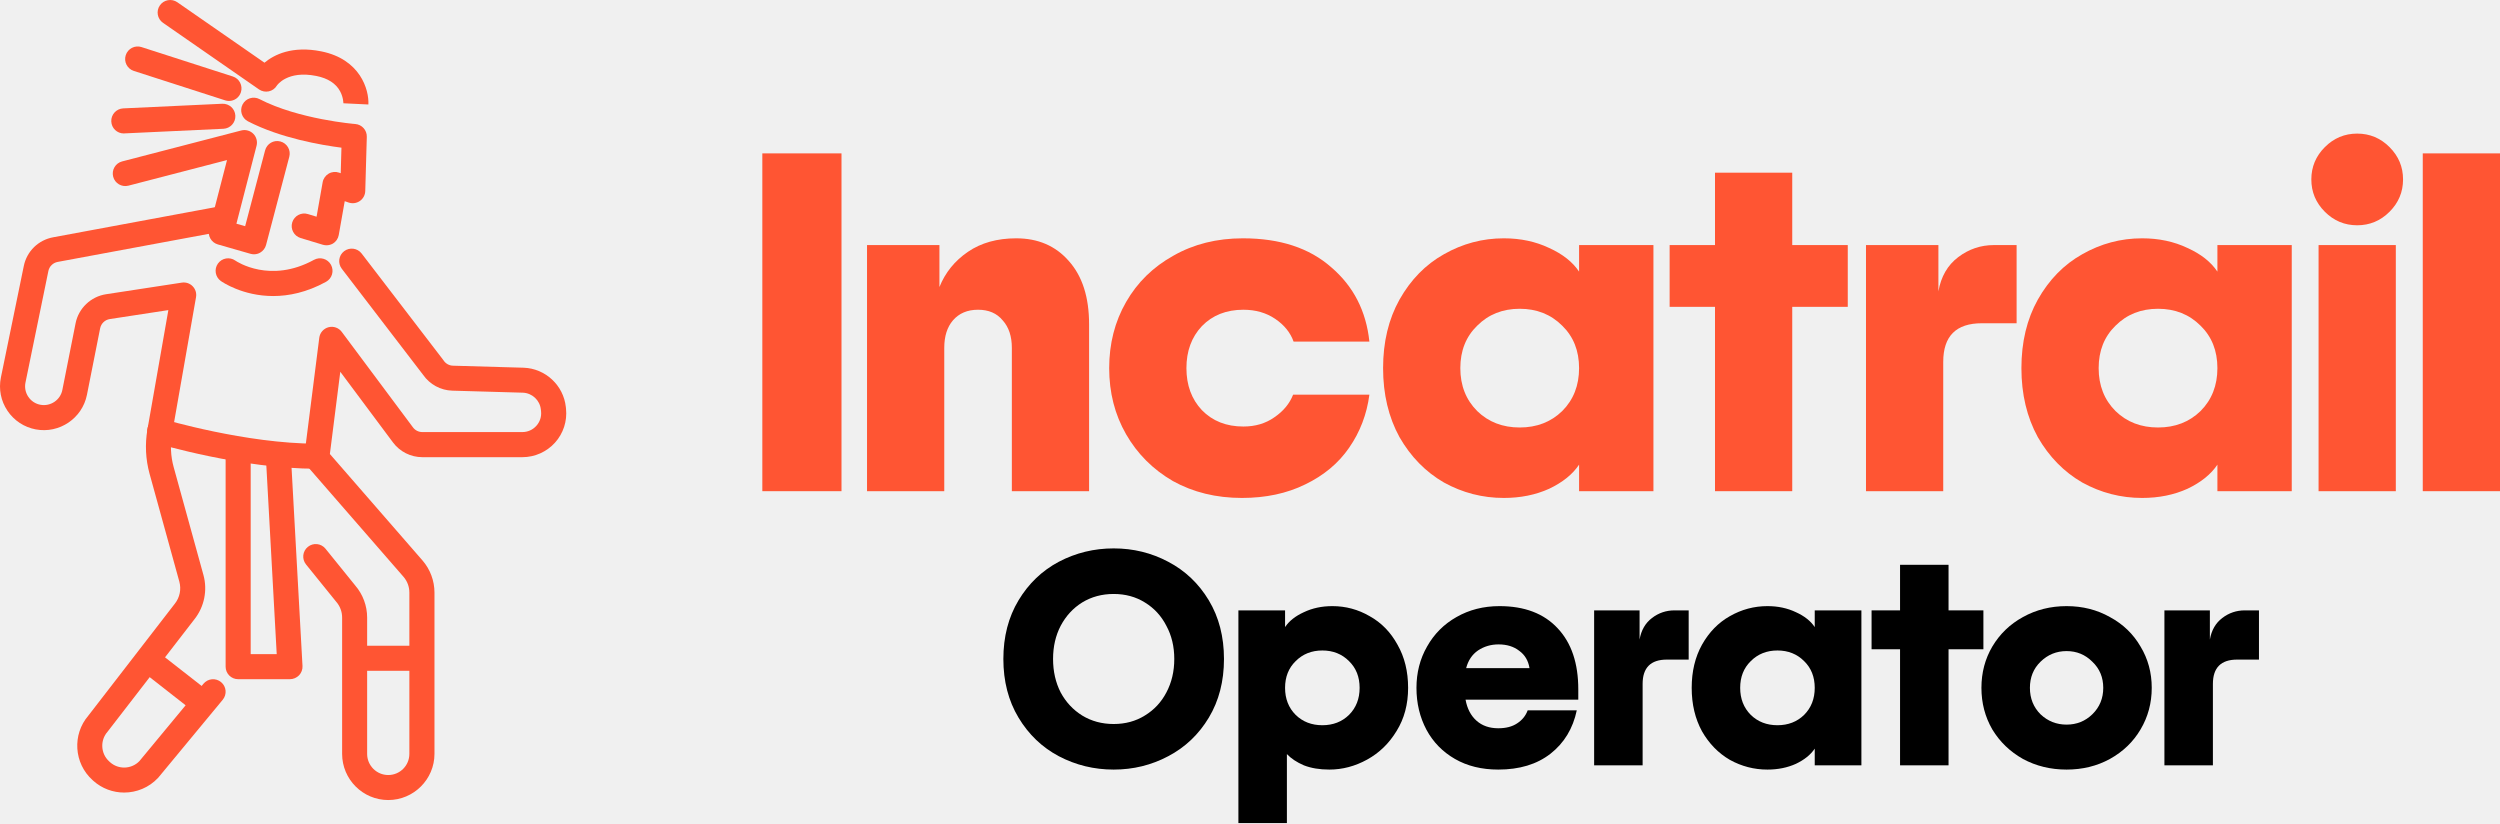
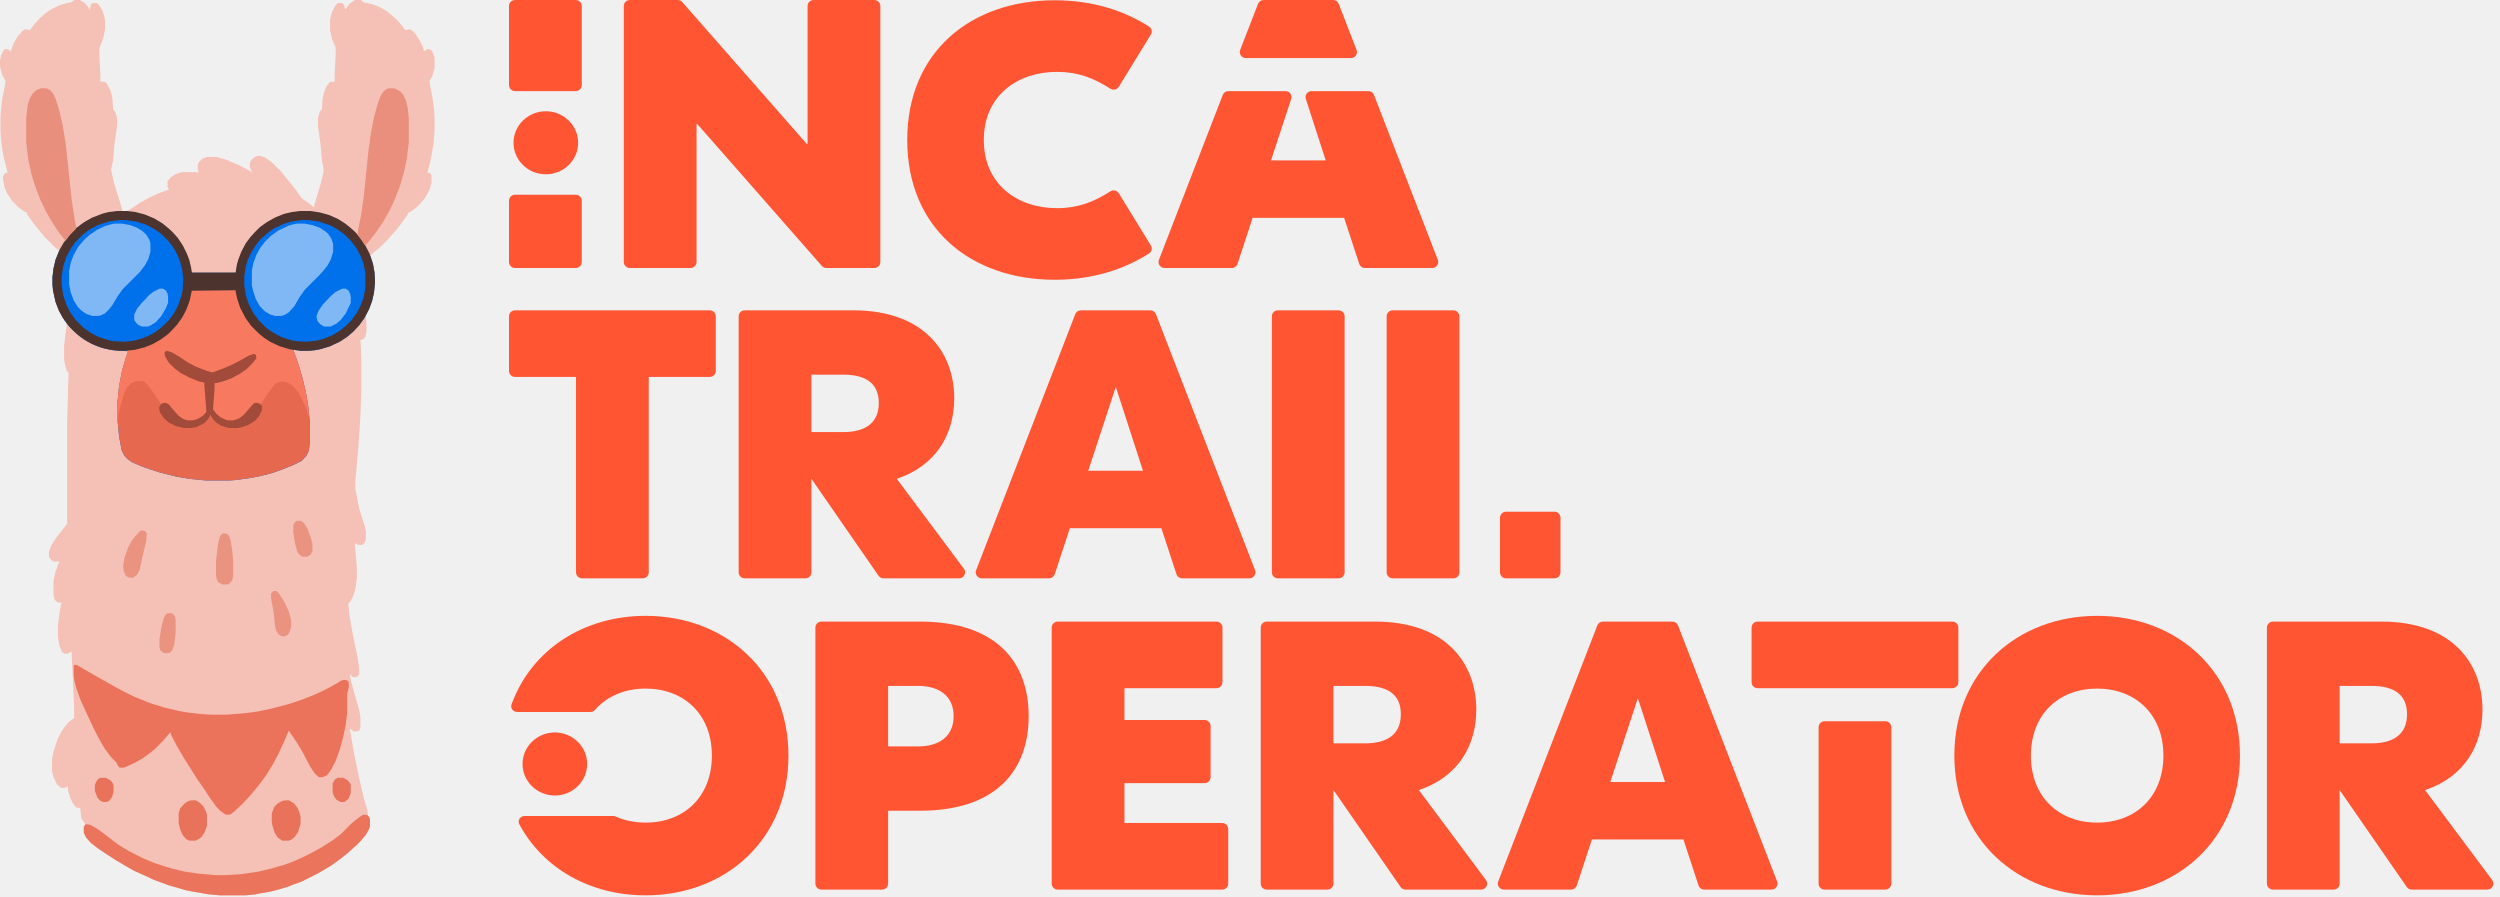
- <svg xmlns="http://www.w3.org/2000/svg" width="2676" height="881" viewBox="0 0 2676 881" fill="none">
-   <path d="M415.585 856.363C388.343 856.363 366.208 834.177 366.208 806.935V660.971C366.208 654.78 363.938 648.743 359.862 644.1C359.759 643.996 359.656 643.842 359.553 643.738L327.564 604.165C322.92 598.386 323.797 589.976 329.576 585.332C335.354 580.689 343.765 581.566 348.408 587.345L380.242 626.712C388.446 636.257 392.987 648.434 392.987 661.023V806.986C392.987 819.421 403.099 829.585 415.585 829.585C428.071 829.585 438.184 819.472 438.184 806.986V634.245C438.184 628.053 435.966 622.068 431.89 617.373L328.853 498.962C326.325 496.072 325.19 492.254 325.655 488.488L341.752 361.563C342.423 356.145 346.344 351.657 351.659 350.264C356.921 348.871 362.545 350.831 365.796 355.217L442.054 457.479C444.376 460.626 448.09 462.484 452.012 462.484H559.124C564.903 462.484 570.217 460.11 574.087 455.828C577.956 451.545 579.762 445.973 579.143 440.246L578.937 438.337C577.905 428.431 569.598 420.691 559.64 420.33L484.104 418.163C471.67 417.802 460.061 411.507 452.941 401.292L365.847 287.678C361.359 281.796 362.442 273.386 368.324 268.898C374.206 264.409 382.616 265.492 387.105 271.374L474.456 385.297C474.611 385.503 474.765 385.71 474.92 385.968C477.139 389.27 480.854 391.334 484.878 391.437L560.517 393.604C583.838 394.429 603.186 412.488 605.663 435.602L605.869 437.511C607.262 450.72 602.98 463.98 594.054 473.835C585.18 483.689 572.436 489.365 559.176 489.365H452.063C439.732 489.365 427.968 483.483 420.642 473.577L364.248 397.938L353.103 485.96L452.167 599.831C460.473 609.376 465.065 621.656 465.065 634.296V807.038C465.014 834.177 442.828 856.363 415.585 856.363Z" fill="#FF5533" />
-   <path d="M132.894 848.35C121.079 848.35 109.263 844.171 99.873 835.761L98.996 834.935C79.08 817.032 77.171 786.178 94.61 765.952L187.173 646.148C192.435 639.492 194.19 630.721 191.971 622.62L160.085 507.046C155.854 491.723 155.08 475.315 157.815 459.682L180.207 331.931L117.519 341.528C112.359 342.302 108.232 346.275 107.2 351.383L93.062 422.636C88.058 447.815 63.498 464.377 38.268 459.63C25.782 457.257 15.05 450.188 7.982 439.663C0.913 429.137 -1.564 416.496 0.965 404.062L25.472 284.721C28.723 268.882 41.106 256.86 56.997 253.971L232.783 221.311C240.058 219.969 247.075 224.768 248.416 232.043C249.758 239.318 244.959 246.335 237.684 247.676L61.847 280.336C56.739 281.265 52.818 285.083 51.786 290.087L27.278 409.428C26.195 414.742 27.227 420.16 30.271 424.7C33.315 429.24 37.907 432.284 43.273 433.265C54.056 435.277 64.633 428.209 66.749 417.373L80.886 346.12C84.085 329.971 97.19 317.485 113.443 314.956L194.602 302.522C198.885 301.851 203.219 303.296 206.211 306.392C209.255 309.487 210.597 313.821 209.823 318.104L184.18 464.274C182.116 476.037 182.684 488.369 185.883 499.926L217.769 615.5C222.257 631.753 218.697 649.398 208.275 662.658L115.558 782.669C115.403 782.876 115.197 783.134 115.042 783.34C106.942 792.576 107.767 806.816 116.9 815.019L117.777 815.845C126.806 823.945 140.788 823.43 149.198 814.71L217.769 731.899C222.515 726.172 230.925 725.398 236.653 730.145C242.38 734.892 243.154 743.302 238.407 749.029L169.579 832.201C169.424 832.407 169.269 832.614 169.063 832.768C159.414 843.036 146.154 848.35 132.894 848.35Z" fill="#FF5533" />
-   <path d="M349.492 262.555C348.202 262.555 346.861 262.348 345.571 261.987L321.734 254.764C314.665 252.597 310.641 245.115 312.808 238.047C314.975 230.978 322.456 226.954 329.525 229.121L338.863 231.959L345.364 195.119C346.035 191.25 348.408 187.896 351.762 185.884C355.167 183.872 359.244 183.51 362.958 184.8L364.713 185.419L365.487 158.074C344.126 155.339 300.063 147.806 265.391 129.851C258.839 126.446 256.259 118.345 259.664 111.793C263.07 105.24 271.17 102.66 277.723 106.066C319.567 127.736 379.675 132.74 380.294 132.74C387.415 133.308 392.832 139.345 392.626 146.465L390.975 204.458C390.872 208.741 388.705 212.713 385.196 215.138C381.688 217.563 377.199 218.183 373.174 216.789L368.995 215.345L362.597 251.616C361.926 255.383 359.656 258.685 356.406 260.697C354.342 261.884 351.917 262.555 349.492 262.555Z" fill="#FF5533" />
-   <path d="M271.893 272.2C270.655 272.2 269.416 272.045 268.178 271.684L233.145 261.623C226.179 259.611 222.052 252.439 223.858 245.37L243 171.331L137.487 198.728C130.315 200.585 122.989 196.303 121.131 189.131C119.274 181.959 123.556 174.633 130.728 172.776L258.272 139.651C262.864 138.465 267.765 139.806 271.119 143.16C274.473 146.513 275.814 151.415 274.628 156.007L253.061 239.437L262.399 242.12L283.76 160.96C285.669 153.788 292.944 149.506 300.116 151.415C307.288 153.324 311.57 160.651 309.661 167.771L284.792 262.19C283.863 265.699 281.593 268.64 278.446 270.446C276.485 271.581 274.215 272.2 271.893 272.2Z" fill="#FF5533" />
-   <path d="M132.481 142.842C125.361 142.842 119.427 137.269 119.118 130.046C118.757 122.668 124.484 116.373 131.862 116.012L237.89 111.059C245.372 110.749 251.563 116.425 251.924 123.803C252.286 131.181 246.558 137.476 239.18 137.837L133.152 142.79C132.894 142.842 132.687 142.842 132.481 142.842Z" fill="#FF5533" />
-   <path d="M245.115 108.075C243.773 108.075 242.38 107.869 240.987 107.405L143.265 75.931C136.197 73.661 132.327 66.128 134.597 59.06C136.867 51.991 144.452 48.121 151.469 50.392L249.191 81.865C256.259 84.135 260.129 91.668 257.859 98.737C256.053 104.464 250.79 108.075 245.115 108.075Z" fill="#FF5533" />
-   <path d="M394.328 111.839L367.55 110.549C367.55 110.549 367.602 104.357 364.093 97.805C359.605 89.343 350.988 83.771 338.554 81.294C307.287 75.051 296.452 91.458 296.348 91.613C294.439 94.812 291.292 97.031 287.68 97.805C284.069 98.579 280.251 97.805 277.207 95.689L174.48 24.436C168.392 20.205 166.896 11.847 171.126 5.758C175.357 -0.33 183.716 -1.826 189.804 2.405L283.088 67.105C293.459 58.489 312.807 48.737 343.868 54.98C385.557 63.339 395.102 95.844 394.328 111.839Z" fill="#FF5533" />
-   <path d="M338.967 501.752C259.252 501.752 170.766 475.49 167.051 474.355C159.982 472.24 155.958 464.758 158.073 457.638C160.189 450.57 167.67 446.494 174.79 448.661C175.667 448.919 263.276 474.923 338.967 474.923C346.397 474.923 352.382 480.908 352.382 488.337C352.382 495.767 346.345 501.752 338.967 501.752Z" fill="#FF5533" />
-   <path d="M310.331 727.009H254.917C247.487 727.009 241.502 721.024 241.502 713.595V481.157C241.502 473.727 247.487 467.742 254.917 467.742C262.347 467.742 268.332 473.727 268.332 481.157V700.18H296.194L284.481 487.297C284.069 479.919 289.744 473.573 297.122 473.16C304.552 472.747 310.847 478.422 311.259 485.801L323.797 712.872C324.004 716.535 322.662 720.147 320.134 722.83C317.554 725.461 314.046 727.009 310.331 727.009Z" fill="#FF5533" />
-   <path d="M292.427 316.883C259.664 316.883 237.788 301.766 236.446 300.837C230.409 296.555 228.965 288.196 233.247 282.159C237.53 276.123 245.837 274.678 251.873 278.909C253.473 280.044 289.228 303.829 336.077 278.135C342.578 274.575 350.73 276.948 354.29 283.449C357.85 289.95 355.477 298.102 348.976 301.662C328.183 313.065 308.938 316.883 292.427 316.883Z" fill="#FF5533" />
-   <path d="M447.987 718.025H385.402C377.972 718.025 371.987 712.04 371.987 704.61C371.987 697.18 377.972 691.195 385.402 691.195H447.987C455.417 691.195 461.402 697.18 461.402 704.61C461.402 712.04 455.417 718.025 447.987 718.025Z" fill="#FF5533" />
-   <path d="M215.602 764.518C212.712 764.518 209.823 763.589 207.346 761.68L152.449 718.753C146.618 714.213 145.587 705.751 150.127 699.921C154.667 694.09 163.129 693.059 168.959 697.599L223.857 740.526C229.687 745.067 230.719 753.528 226.179 759.359C223.496 762.764 219.574 764.518 215.602 764.518Z" fill="#FF5533" />
-   <path d="M816 164.179H900.745V525.768H816V164.179Z" fill="#FF5533" />
-   <path d="M928.063 262.324H1005.57V307.265C1011.77 291.768 1021.94 279.199 1036.06 269.556C1050.18 259.914 1067.41 255.093 1087.73 255.093C1111.16 255.093 1129.93 263.185 1144.06 279.371C1158.53 295.556 1165.76 318.113 1165.76 347.04V525.768H1083.08V372.351C1083.08 359.954 1079.81 350.139 1073.27 342.907C1067.06 335.331 1058.28 331.543 1046.91 331.543C1035.54 331.543 1026.59 335.331 1020.04 342.907C1013.84 350.139 1010.74 359.954 1010.74 372.351V525.768H928.063V262.324Z" fill="#FF5533" />
-   <path d="M1329.37 533C1301.81 533 1277.18 526.974 1255.48 514.921C1234.12 502.523 1217.41 485.821 1205.36 464.815C1193.3 443.808 1187.27 420.219 1187.27 394.046C1187.27 367.874 1193.3 344.285 1205.36 323.278C1217.41 302.272 1234.29 285.742 1256 273.689C1277.7 261.291 1302.5 255.093 1330.41 255.093C1370.02 255.093 1401.54 265.424 1424.97 286.086C1448.74 306.404 1462.35 332.921 1465.79 365.636H1384.66C1381.22 355.993 1374.67 347.901 1365.03 341.358C1355.38 334.815 1344.01 331.543 1330.92 331.543C1312.66 331.543 1297.85 337.397 1286.48 349.106C1275.46 360.815 1269.95 375.795 1269.95 394.046C1269.95 412.298 1275.46 427.278 1286.48 438.987C1297.85 450.695 1312.66 456.55 1330.92 456.55C1343.67 456.55 1354.69 453.278 1363.99 446.735C1373.64 440.192 1380.36 432.099 1384.15 422.457H1465.79C1463.03 443.464 1455.8 462.404 1444.09 479.278C1432.72 495.808 1417.04 508.894 1397.06 518.536C1377.43 528.179 1354.86 533 1329.37 533Z" fill="#FF5533" />
-   <path d="M1609.64 533C1586.9 533 1565.55 527.49 1545.57 516.47C1525.93 505.106 1510.08 488.921 1498.03 467.914C1486.31 446.563 1480.46 421.94 1480.46 394.046C1480.46 366.152 1486.31 341.702 1498.03 320.695C1510.08 299.344 1525.93 283.159 1545.57 272.139C1565.55 260.775 1586.9 255.093 1609.64 255.093C1627.55 255.093 1643.75 258.536 1658.21 265.424C1672.68 271.967 1683.36 280.404 1690.25 290.735V262.324H1769.83V525.768H1690.25V497.358C1683.36 507.689 1672.68 516.298 1658.21 523.185C1643.75 529.728 1627.55 533 1609.64 533ZM1626.69 457.583C1644.95 457.583 1660.11 451.728 1672.17 440.02C1684.22 427.967 1690.25 412.642 1690.25 394.046C1690.25 375.45 1684.22 360.298 1672.17 348.589C1660.11 336.536 1644.95 330.51 1626.69 330.51C1608.43 330.51 1593.28 336.536 1581.22 348.589C1569.16 360.298 1563.13 375.45 1563.13 394.046C1563.13 412.642 1569.16 427.967 1581.22 440.02C1593.28 451.728 1608.43 457.583 1626.69 457.583Z" fill="#FF5533" />
-   <path d="M1977.85 328.444H1918.42V525.768H1835.74V328.444H1787.17V262.324H1835.74V184.841H1918.42V262.324H1977.85V328.444Z" fill="#FF5533" />
-   <path d="M2158.58 262.324V346.007H2121.38C2093.82 346.007 2080.04 359.781 2080.04 387.331V525.768H1997.36V262.324H2074.87V311.914C2077.63 296.073 2084.69 283.848 2096.06 275.238C2107.43 266.629 2120.17 262.324 2134.3 262.324H2158.58Z" fill="#FF5533" />
-   <path d="M2292.9 533C2270.17 533 2248.81 527.49 2228.83 516.47C2209.19 505.106 2193.34 488.921 2181.29 467.914C2169.57 446.563 2163.72 421.94 2163.72 394.046C2163.72 366.152 2169.57 341.702 2181.29 320.695C2193.34 299.344 2209.19 283.159 2228.83 272.139C2248.81 260.775 2270.17 255.093 2292.9 255.093C2310.81 255.093 2327.01 258.536 2341.47 265.424C2355.94 271.967 2366.62 280.404 2373.51 290.735V262.324H2453.09V525.768H2373.51V497.358C2366.62 507.689 2355.94 516.298 2341.47 523.185C2327.01 529.728 2310.81 533 2292.9 533ZM2309.95 457.583C2328.21 457.583 2343.37 451.728 2355.43 440.02C2367.48 427.967 2373.51 412.642 2373.51 394.046C2373.51 375.45 2367.48 360.298 2355.43 348.589C2343.37 336.536 2328.21 330.51 2309.95 330.51C2291.7 330.51 2276.54 336.536 2264.48 348.589C2252.42 360.298 2246.4 375.45 2246.4 394.046C2246.4 412.642 2252.42 427.967 2264.48 440.02C2276.54 451.728 2291.7 457.583 2309.95 457.583Z" fill="#FF5533" />
-   <path d="M2523.14 241.146C2509.7 241.146 2498.16 236.325 2488.52 226.682C2478.87 217.04 2474.05 205.503 2474.05 192.073C2474.05 178.642 2478.87 167.106 2488.52 157.464C2498.16 147.821 2509.7 143 2523.14 143C2536.57 143 2548.11 147.821 2557.76 157.464C2567.41 167.106 2572.23 178.642 2572.23 192.073C2572.23 205.503 2567.41 217.04 2557.76 226.682C2548.11 236.325 2536.57 241.146 2523.14 241.146ZM2481.8 262.324H2564.48V525.768H2481.8V262.324Z" fill="#FF5533" />
-   <path d="M2593.32 164.179H2676V525.768H2593.32V164.179Z" fill="#FF5533" />
-   <path d="M1192.08 823.761C1171.1 823.761 1151.53 818.991 1133.36 809.451C1115.41 799.911 1101.03 786.144 1090.22 768.148C1079.41 750.153 1074 729.23 1074 705.381C1074 681.531 1079.41 660.608 1090.22 642.613C1101.03 624.617 1115.41 610.85 1133.36 601.31C1151.53 591.77 1171.1 587 1192.08 587C1213.05 587 1232.52 591.77 1250.46 601.31C1268.63 610.85 1283.12 624.617 1293.93 642.613C1304.74 660.608 1310.15 681.531 1310.15 705.381C1310.15 729.23 1304.74 750.153 1293.93 768.148C1283.12 786.144 1268.63 799.911 1250.46 809.451C1232.52 818.991 1213.05 823.761 1192.08 823.761ZM1192.08 774.978C1204.62 774.978 1215.76 771.942 1225.49 765.872C1235.43 759.801 1243.11 751.562 1248.52 741.155C1254.14 730.531 1256.95 718.606 1256.95 705.381C1256.95 692.155 1254.14 680.338 1248.52 669.931C1243.11 659.308 1235.43 650.96 1225.49 644.889C1215.76 638.819 1204.62 635.783 1192.08 635.783C1179.53 635.783 1168.29 638.819 1158.34 644.889C1148.61 650.96 1140.93 659.308 1135.31 669.931C1129.9 680.338 1127.2 692.155 1127.2 705.381C1127.2 718.606 1129.9 730.531 1135.31 741.155C1140.93 751.562 1148.61 759.801 1158.34 765.872C1168.29 771.942 1179.53 774.978 1192.08 774.978Z" fill="black" />
-   <path d="M1325.58 653.345H1375.54V671.232C1379.87 664.728 1386.57 659.416 1395.65 655.296C1404.73 650.96 1414.9 648.792 1426.14 648.792C1440.42 648.792 1453.72 652.369 1466.04 659.524C1478.59 666.462 1488.53 676.653 1495.89 690.095C1503.46 703.321 1507.24 718.715 1507.24 736.277C1507.24 753.838 1503.13 769.232 1494.91 782.458C1486.91 795.684 1476.42 805.874 1463.45 813.029C1450.47 820.184 1436.96 823.761 1422.9 823.761C1412.52 823.761 1403.44 822.243 1395.65 819.208C1388.08 815.956 1382.03 811.945 1377.49 807.175V881H1325.58V653.345ZM1415.44 776.279C1426.9 776.279 1436.42 772.593 1443.98 765.221C1451.55 757.633 1455.34 747.985 1455.34 736.277C1455.34 724.569 1451.55 715.029 1443.98 707.657C1436.42 700.069 1426.9 696.274 1415.44 696.274C1403.98 696.274 1394.46 700.069 1386.89 707.657C1379.32 715.029 1375.54 724.569 1375.54 736.277C1375.54 747.985 1379.32 757.633 1386.89 765.221C1394.46 772.593 1403.98 776.279 1415.44 776.279Z" fill="black" />
-   <path d="M1689.4 748.96H1568.73C1570.46 758.5 1574.35 765.98 1580.41 771.4C1586.46 776.821 1594.25 779.531 1603.76 779.531C1611.98 779.531 1618.69 777.796 1623.88 774.327C1629.28 770.858 1633.07 766.197 1635.23 760.343H1687.78C1683.67 779.856 1674.26 795.358 1659.56 806.85C1645.07 818.124 1626.47 823.761 1603.76 823.761C1586.03 823.761 1570.57 819.967 1557.38 812.378C1544.19 804.79 1534.02 794.383 1526.89 781.157C1519.75 767.715 1516.18 752.754 1516.18 736.277C1516.18 720.015 1519.96 705.272 1527.53 692.046C1535.1 678.604 1545.59 668.088 1559 660.5C1572.62 652.695 1587.98 648.792 1605.06 648.792C1631.88 648.792 1652.64 656.706 1667.34 672.533C1682.05 688.144 1689.4 709.934 1689.4 737.903V748.96ZM1604.09 689.77C1595.87 689.77 1588.52 691.938 1582.03 696.274C1575.76 700.611 1571.54 706.898 1569.38 715.137H1637.18C1635.88 707.115 1632.2 700.936 1626.15 696.6C1620.31 692.046 1612.95 689.77 1604.09 689.77Z" fill="black" />
-   <path d="M1807.56 653.345V706.031H1784.21C1766.91 706.031 1758.26 714.704 1758.26 732.049V819.208H1706.36V653.345H1755.01V684.566C1756.74 674.593 1761.18 666.896 1768.31 661.476C1775.45 656.055 1783.45 653.345 1792.32 653.345H1807.56Z" fill="black" />
-   <path d="M1891.88 823.761C1877.61 823.761 1864.2 820.292 1851.66 813.354C1839.33 806.199 1829.38 796.009 1821.82 782.783C1814.46 769.341 1810.79 753.838 1810.79 736.277C1810.79 718.715 1814.46 703.321 1821.82 690.095C1829.38 676.653 1839.33 666.462 1851.66 659.524C1864.2 652.369 1877.61 648.792 1891.88 648.792C1903.13 648.792 1913.29 650.96 1922.37 655.296C1931.46 659.416 1938.16 664.728 1942.49 671.232V653.345H1992.44V819.208H1942.49V801.321C1938.16 807.825 1931.46 813.246 1922.37 817.582C1913.29 821.701 1903.13 823.761 1891.88 823.761ZM1902.59 776.279C1914.05 776.279 1923.56 772.593 1931.13 765.221C1938.7 757.633 1942.49 747.985 1942.49 736.277C1942.49 724.569 1938.7 715.029 1931.13 707.657C1923.56 700.069 1914.05 696.274 1902.59 696.274C1891.13 696.274 1881.61 700.069 1874.04 707.657C1866.47 715.029 1862.69 724.569 1862.69 736.277C1862.69 747.985 1866.47 757.633 1874.04 765.221C1881.61 772.593 1891.13 776.279 1902.59 776.279Z" fill="black" />
-   <path d="M2123.03 694.973H2085.72V819.208H2033.82V694.973H2003.33V653.345H2033.82V604.562H2085.72V653.345H2123.03V694.973Z" fill="black" />
-   <path d="M2212.07 823.761C2194.98 823.761 2179.41 819.967 2165.36 812.378C2151.52 804.573 2140.59 794.058 2132.59 780.832C2124.81 767.389 2120.92 752.538 2120.92 736.277C2120.92 720.015 2124.81 705.272 2132.59 692.046C2140.59 678.604 2151.52 668.088 2165.36 660.5C2179.41 652.695 2194.98 648.792 2212.07 648.792C2229.15 648.792 2244.61 652.695 2258.45 660.5C2272.51 668.088 2283.43 678.604 2291.22 692.046C2299.22 705.272 2303.22 720.015 2303.22 736.277C2303.22 752.538 2299.22 767.389 2291.22 780.832C2283.43 794.058 2272.51 804.573 2258.45 812.378C2244.61 819.967 2229.15 823.761 2212.07 823.761ZM2212.07 775.628C2222.88 775.628 2232.07 771.942 2239.64 764.571C2247.42 756.982 2251.32 747.551 2251.32 736.277C2251.32 725.002 2247.42 715.679 2239.64 708.308C2232.07 700.719 2222.88 696.925 2212.07 696.925C2201.25 696.925 2191.96 700.719 2184.17 708.308C2176.6 715.679 2172.82 725.002 2172.82 736.277C2172.82 747.551 2176.6 756.982 2184.17 764.571C2191.96 771.942 2201.25 775.628 2212.07 775.628Z" fill="black" />
-   <path d="M2418 653.345V706.031H2394.64C2377.34 706.031 2368.69 714.704 2368.69 732.049V819.208H2316.79V653.345H2365.45V684.566C2367.18 674.593 2371.61 666.896 2378.75 661.476C2385.89 656.055 2393.89 653.345 2402.75 653.345H2418Z" fill="black" />
+ <svg xmlns="http://www.w3.org/2000/svg" width="1665" height="597" viewBox="0 0 1665 597" fill="none">
+   <path d="M78.319 140.504H84.033L90.084 141.176L96.47 142.857L102.857 145.546L107.899 148.571L111.26 151.26L114.621 154.285L118.319 158.319L121.68 163.361L124.369 168.739L126.05 173.109L127.394 178.823L127.731 181.512H156.974L157.646 176.806L158.655 173.109L160.672 167.731L163.697 162.016L166.722 157.983L169.747 154.622L173.109 151.26L177.814 147.899L183.193 144.874L188.907 142.521L194.621 141.176L199.999 140.504H206.386L213.108 141.512L219.159 143.193L225.209 145.882L229.915 148.907L233.276 151.596L236.638 154.622L239.663 157.983L242.688 162.353L246.049 168.739L248.402 175.798L249.411 181.512L249.747 187.899L249.075 194.957L247.73 200.672L245.713 206.05L243.696 210.083L244.033 214.453V221.176L243.36 224.201L242.016 225.882L239.999 226.554L240.335 230.924L240.671 241.008V259.159L239.999 277.646L238.654 298.15L236.638 321.007V325.377L237.982 332.436L239.327 339.159L243.024 350.587L243.696 353.948V358.99L242.688 361.68L241.007 363.024L237.982 362.688L236.302 361.68L236.638 366.049L237.646 377.814V385.545L236.638 392.604L234.957 397.646L233.276 400.671L231.932 402.016L232.94 411.091L234.957 422.52L237.982 436.973L238.991 443.696L239.327 448.738L238.318 450.419L236.638 451.091L234.621 450.755L232.94 449.074L233.612 452.772L235.965 461.511L238.991 471.931L239.999 476.973V485.04L239.327 486.385L238.318 487.057H235.293L232.94 485.04L235.629 500.839L238.991 517.309L242.352 531.763L244.369 538.486L244.705 539.494L245.041 543.191L246.049 544.536L246.386 545.544V550.25L245.713 552.267L243.696 555.965L239.663 560.67L237.31 563.023L234.621 565.376L231.26 568.401L226.554 572.099L220.503 576.469L213.781 580.502L211.428 581.847L200.671 587.225L194.957 589.242L191.596 590.586L184.873 592.603L179.495 593.948L171.428 595.292L170.419 595.628L163.361 596.301H146.554L139.159 595.628L129.075 593.948L124.033 592.939L112.268 589.578L106.89 587.561L102.184 585.88L98.823 584.2L95.798 582.855L89.075 579.83L84.369 577.141L76.974 572.771L70.252 568.401L65.21 565.04L60.504 561.343L57.479 557.981L55.798 554.62V550.586L56.806 548.906L54.453 545.544L54.117 544.872L53.445 538.149L50.756 537.813L48.403 534.788L46.722 531.091L45.378 526.721L45.042 523.696L43.361 524.704H40.672L37.983 522.351L35.63 517.645L34.622 513.276V506.217L35.63 500.503L38.319 492.435L41.008 487.057L43.361 483.696L46.386 480.335L49.411 478.318V471.595L47.731 435.629V433.948L45.042 435.293H43.025L41.344 434.284L39.664 430.251L38.655 424.536V416.133L40 405.713L41.008 401.343H38.655L36.639 399.663L35.966 397.982L35.63 395.965V386.89L36.975 380.839L39.328 374.453V373.78L36.302 374.116L34.285 373.108L32.941 371.427L32.605 370.755V367.058L34.285 363.024L37.311 358.318L41.008 353.612L44.37 349.243L44.706 348.57V282.016L45.378 257.478L45.714 248.403L44.37 246.722L43.025 241.68L42.689 238.991V230.251L43.697 221.848L44.37 217.478V215.125L41.681 211.428L38.991 206.386L36.975 201.008L35.294 193.277L34.958 189.579V184.537L35.63 178.823L36.975 173.109L39.664 166.386L42.353 161.68L45.378 157.647L48.403 154.285L51.092 151.596L56.134 147.899L61.512 144.874L68.571 142.185L72.605 141.176L78.319 140.504Z" fill="#F5C0B5" />
+   <path d="M78.319 140.504H84.033L90.084 141.176L96.47 142.857L102.857 145.546L107.899 148.571L111.26 151.26L114.621 154.285L118.319 158.319L121.68 163.361L124.369 168.739L126.05 173.109L127.394 178.823L127.731 181.512H156.974L157.646 176.806L158.655 173.109L160.672 167.731L163.697 162.016L166.722 157.983L169.747 154.621L173.108 151.26L177.814 147.899L183.192 144.874L188.907 142.521L194.621 141.176L199.999 140.504H206.386L213.108 141.512L219.159 143.193L225.209 145.882L229.915 148.907L233.276 151.596L236.638 154.621L239.663 157.983L242.688 162.353L246.049 168.739L248.402 175.798L249.411 181.512L249.747 187.899L249.075 194.957L247.73 200.672L245.713 206.05L242.688 211.764L239.327 216.47L235.293 220.84L230.923 224.537L226.218 227.562L219.831 230.588L213.108 232.604L209.411 233.277L205.713 233.613H200.335L195.293 232.941L198.655 242.352L201.344 251.428L203.697 261.176L205.377 271.26L206.386 282.016V294.117L205.713 300.167L204.033 303.528L201.008 306.89L195.629 309.579L187.226 312.94L181.512 314.957L173.781 316.974L167.058 318.318L157.31 319.663L152.94 319.999H137.142L126.722 318.991L116.974 317.31L106.218 314.621L95.126 310.923L88.067 307.898L84.706 305.545L82.689 303.192L81.008 299.831L79.327 290.755L78.319 280.335V267.226L79.327 257.142L81.344 246.722L83.697 238.655L85.378 233.949L75.294 233.277L68.907 231.932L63.865 230.251L58.487 227.562L53.781 224.537L49.411 220.84L46.386 217.815L43.025 213.445L39.664 207.731L36.975 201.008L35.294 193.277L34.958 189.579V184.537L35.63 178.823L36.975 173.109L39.664 166.386L42.353 161.68L45.378 157.647L48.403 154.285L51.092 151.596L56.134 147.899L61.512 144.874L68.571 142.185L72.605 141.176L78.319 140.504Z" fill="#0071EB" />
+   <path d="M236.638 0H240.335L242.352 1.681L247.73 2.689L252.772 4.706L257.478 7.395L260.839 10.084L264.201 13.109L267.226 16.471L269.915 20.168L272.604 19.496L274.285 20.168L276.638 22.521L279.663 27.227L281.68 31.26L282.352 34.286L284.705 32.605L286.722 32.941L288.066 34.622L289.411 38.319V45.714L287.73 51.092L286.049 53.781L286.385 56.806L288.066 65.21L289.075 72.941L289.411 78.319V87.395L288.738 95.462L287.058 105.546L284.705 114.958L286.385 115.294L287.394 116.638V121.68L286.049 126.386L283.36 131.428L280.335 135.126L276.974 138.487L272.604 141.512H271.932L271.259 143.193L267.226 148.907L263.528 153.613L260.167 157.31L257.814 159.999L253.108 164.705L249.411 167.73L247.058 169.747L246.386 170.42L243.024 163.361L240.335 159.327L236.638 154.957L234.285 152.604L228.571 148.235L223.192 145.21L217.142 142.857L211.428 141.512L206.386 140.84H199.999L192.94 141.848L187.898 143.193L181.848 145.882L176.806 148.907L172.436 152.268L167.73 156.974L163.697 162.688L160.672 168.403L158.655 173.781L156.974 181.512H127.731L126.722 177.142L125.042 171.092L122.353 165.041L118.991 159.663L114.958 154.957L112.269 152.268L107.899 148.907L102.185 145.546L95.462 142.857L90.084 141.512L84.033 140.84V140.504L86.05 139.831L93.109 135.126L99.159 131.764L104.874 129.075L111.932 126.386H112.605L111.596 124.369V120.672L113.949 117.983L116.974 115.966L121.344 114.621H130.42L132.436 114.958L131.764 113.277V109.243L133.109 107.226L135.126 105.546L137.815 104.537H144.201L150.252 106.218L158.991 109.916L166.05 113.613L168.067 114.958L166.386 111.596V108.571L167.394 106.554L169.747 104.537L171.428 103.865H173.781L176.47 104.874L181.176 108.235L187.562 114.621L191.26 119.327L195.966 125.042L201.008 132.1L205.377 135.126L209.075 138.151L209.747 135.126L213.781 121.68L215.461 114.621V111.596L214.453 107.226L213.445 95.798L211.764 84.033V78.991L212.772 74.958L213.781 73.277L214.453 72.941L214.789 66.218L215.798 61.512L217.478 57.479L219.495 54.79L220.167 54.454H222.856V49.412L223.529 36.975V31.596L221.176 26.218L219.831 20.168V13.109L221.176 7.731L223.192 4.034L224.537 2.353L225.209 2.017H227.898L229.243 3.361L229.915 6.387L232.604 2.689L235.293 0.672L236.638 0Z" fill="#F5C0B5" />
+   <path d="M127.731 193.273H156.974L158.991 201.341L161.008 206.383L164.033 212.097L167.058 216.13L170.083 219.492L173.109 222.517L178.151 226.214L184.537 229.576L191.596 231.929L195.293 232.937L198.655 242.349L201.344 251.424L203.697 261.172L205.377 271.256L206.386 282.013V294.113L205.713 300.164L204.033 303.525L201.008 306.886L195.629 309.575L187.226 312.937L181.512 314.954L173.781 316.97L167.058 318.315L157.31 319.659L152.941 319.996H137.142L126.722 318.987L116.974 317.307L106.218 314.617L95.126 310.92L88.067 307.895L84.706 305.542L82.689 303.189L81.008 299.828L79.327 290.752L78.319 280.332V267.223L79.327 257.139L81.344 246.719L83.697 238.651L85.378 233.946L84.033 233.273L90.084 232.601L96.47 230.92L101.512 228.904L106.89 225.878L110.924 222.853L114.285 219.828L116.638 217.475L120.336 212.433L123.361 207.055L125.378 202.013L127.058 195.626L127.731 193.273Z" fill="#E6684F" />
+   <path d="M49.412 0H53.109L56.47 2.017L58.823 4.706L59.832 6.723L60.504 3.025L61.849 2.017H64.538L66.218 3.697L68.235 7.059L69.58 11.428L69.916 13.445V19.496L68.907 24.874L66.891 30.252L66.218 31.596V37.647L66.891 50.42V54.454H69.58L71.26 55.798L73.613 60.504L74.622 64.201L74.958 66.554L75.294 72.941L76.638 74.285L77.647 77.311L77.983 79.327V83.361L76.975 91.092L76.302 95.462L75.294 106.89L74.285 111.596L73.949 112.941L75.966 122.016L80.336 136.134L81.344 139.495V140.504L72.605 141.512L65.546 143.529L59.496 146.218L54.117 149.579L49.748 153.277L46.386 156.638L42.689 161.68L39.664 167.058L36.975 165.041L29.58 157.646L26.555 153.949L23.193 149.915L18.823 143.865L17.815 142.184V141.512L16.134 140.84L12.437 138.151L8.067 133.781L4.706 128.739L3.025 124.705L2.017 119.327V117.31L3.361 115.294L5.042 114.958L2.353 104.201L1.008 95.798L0.336 88.067V77.311L1.345 66.891L3.361 56.47L3.697 53.781L1.681 50.42L0.336 46.05L0 43.361V40.336L0.672 36.975L2.353 33.613L3.697 32.605L5.714 32.941L7.059 34.286L9.076 28.907L11.765 24.202L15.462 20.168L16.807 19.496L18.823 19.832L19.832 20.168L23.193 15.798L26.891 11.765L29.916 9.076L34.958 5.714L40 3.361L44.706 2.017L47.395 1.681L49.412 0Z" fill="#F5C0B5" />
+   <path d="M49.748 442.688L51.428 443.024L59.495 447.729L66.554 451.763L74.285 456.133L81.68 460.166L89.075 463.864L99.831 468.234L109.579 471.259L119.663 473.612L125.714 474.62L134.789 475.629L140.504 475.965H151.26L163.361 474.956L171.092 473.948L180.84 471.931L192.268 468.906L201.344 465.881L209.747 462.519L214.789 460.166L220.167 457.477L224.873 454.788L226.89 453.444L228.907 452.771L231.259 453.108L232.268 454.452V458.15L231.259 461.847V474.284L230.251 483.023L228.57 490.755L226.217 499.494L223.528 506.889L220.503 512.603L217.814 516.301L214.789 517.645H212.436L209.747 515.292L206.386 510.25L201.344 500.502L197.646 494.452L192.604 487.057L192.268 486.721L189.243 493.78L185.545 501.847L181.848 508.906L177.478 515.965L173.108 522.015L170.083 525.712L166.386 530.082L161.344 535.46L155.966 540.502L153.277 542.519H150.251L146.89 540.166L144.201 537.477L139.831 531.427L136.806 526.721L131.428 518.99L127.394 512.603L122.688 505.208L117.983 497.141L113.949 489.41L113.613 487.729L111.932 489.41L108.235 493.78L103.193 498.822L99.495 501.847L94.789 505.208L89.411 508.233L83.361 510.923L82.353 511.259H79.663L78.319 509.578L77.647 507.897L73.949 504.2L69.916 498.822L66.89 493.78L62.857 486.049L57.479 474.62L53.781 466.553L50.756 458.15L49.411 452.771L49.075 449.746V443.36L49.748 442.688Z" fill="#EC735B" />
+   <path d="M127.731 193.273H156.974L158.991 201.341L161.008 206.383L164.033 212.097L167.058 216.13L170.083 219.492L173.109 222.517L178.151 226.214L184.537 229.576L191.596 231.929L195.293 232.937L198.655 242.349L201.344 251.424L203.697 261.172L205.377 271.256L205.713 276.971H205.377L204.033 272.265L201.344 266.214L198.318 260.836L194.621 256.803L191.932 255.122L190.251 254.45L187.226 254.114L184.201 255.122L182.52 256.466L178.151 262.517L174.789 267.559L173.781 268.903L170.083 268.567L168.067 269.912L164.033 274.618L161.68 277.307L158.655 279.324L155.293 280.332H152.268L148.907 279.324L145.546 277.307L142.52 274.282L141.512 272.601L142.857 255.122L149.243 253.441L154.621 251.424L160.672 248.063L165.041 244.702L168.739 241.004L170.419 238.651L170.083 236.298L168.739 235.962L164.705 237.643L156.974 242.013L150.588 245.038L142.184 248.063L140.84 248.399L134.117 246.046L127.394 243.021L122.352 239.996L117.31 236.635L112.605 234.282L110.924 233.946L109.915 234.618L110.252 237.307L112.605 241.34L116.974 245.71L122.016 249.072L129.075 252.433L136.134 254.786L136.806 261.508L137.478 269.912L137.815 274.282L135.462 276.971L131.764 279.324L128.403 280.332H125.378L122.016 279.324L118.991 277.307L116.302 274.618L113.613 271.256L111.932 269.24L110.252 268.567L107.226 268.903L104.873 265.542L100.504 259.156L98.151 256.13L95.798 254.114L94.79 253.777H90.42L87.058 255.458L84.706 257.811L82.689 261.845L80.672 268.903L78.991 275.29L78.655 280.332H78.319V267.223L79.327 257.139L81.344 246.719L83.697 238.651L85.378 233.946L84.033 233.273L90.084 232.601L96.47 230.92L101.512 228.904L106.89 225.878L110.924 222.853L114.285 219.828L116.638 217.475L120.336 212.433L123.361 207.055L125.378 202.013L127.058 195.626L127.731 193.273Z" fill="#F67960" />
+   <path d="M78.319 140.504H84.033L90.084 141.176L96.47 142.857L102.857 145.546L107.899 148.571L111.26 151.26L114.621 154.285L118.319 158.319L121.68 163.361L124.369 168.739L126.05 173.109L127.394 178.823L127.731 181.512H156.974L157.646 176.806L158.655 173.109L160.672 167.731L163.697 162.016L166.722 157.983L169.747 154.621L173.108 151.26L177.814 147.899L183.192 144.874L188.907 142.521L194.621 141.176L199.999 140.504H206.386L213.108 141.512L219.159 143.193L225.209 145.882L229.915 148.907L233.276 151.596L236.638 154.621L239.663 157.983L242.688 162.353L246.049 168.739L248.402 175.798L249.411 181.512L249.747 187.899L249.075 194.957L247.73 200.672L245.713 206.05L242.688 211.764L239.327 216.47L235.293 220.84L230.923 224.537L226.218 227.562L219.831 230.588L213.108 232.604L209.411 233.277L205.713 233.613H200.335L192.94 232.604L186.218 230.588L179.831 227.562L175.798 224.873L172.1 221.848L167.394 217.142L163.697 212.1L159.999 205.041L157.982 198.991L156.974 194.285V193.277L127.731 193.613L126.386 199.999L124.033 206.386L121.344 211.428L117.983 216.134L114.285 220.167L111.932 222.52L106.89 226.218L101.512 229.243L96.47 231.26L90.084 232.941L84.033 233.613H78.991L73.277 232.941L67.563 231.596L60.84 228.907L56.134 226.218L52.101 223.193L48.067 219.495L45.042 216.134L41.68 211.428L38.991 206.386L36.975 201.008L35.294 193.277L34.958 189.579V184.537L35.63 178.823L36.975 173.109L39.664 166.386L42.353 161.68L45.378 157.647L48.403 154.285L51.092 151.596L56.134 147.899L61.512 144.874L68.571 142.185L72.605 141.176L78.319 140.504ZM79.327 146.554L72.269 147.563L65.21 149.916L59.495 152.941L55.126 156.302L50.084 161.344L47.059 165.714L44.033 171.428L42.017 177.815L41.008 184.873V189.243L42.017 196.302L44.37 203.361L47.059 208.403L50.42 213.109L55.462 218.151L60.168 221.512L65.21 224.201L72.269 226.554L75.966 227.226L83.025 227.562L89.075 226.89L94.117 225.546L99.159 223.529L102.857 221.512L106.554 218.823L109.915 215.798L112.605 213.109L115.966 208.403L118.655 203.361L121.008 196.302L121.68 192.605L122.016 185.546L121.344 179.495L119.999 174.453L118.319 170.084L115.966 165.714L112.605 161.008L107.226 155.63L102.857 152.605L97.142 149.58L90.756 147.563L83.697 146.554H79.327ZM201.008 146.554L193.949 147.563L188.571 149.243L182.184 152.269L178.487 154.958L173.781 158.991L170.756 162.689L167.73 167.395L165.041 173.109L163.697 177.479L162.688 184.201V189.915L163.697 196.638L165.714 202.689L169.075 209.075L172.436 213.445L177.478 218.487L181.848 221.512L187.562 224.537L193.949 226.554L197.646 227.226L204.369 227.562L210.755 226.89L215.797 225.546L221.512 223.193L226.554 220.167L230.923 216.47L233.949 213.445L237.646 208.403L240.335 203.025L242.016 198.655L243.36 191.932V181.848L242.016 175.462L239.999 170.084L236.974 164.705L233.612 160.336L229.243 155.966L224.537 152.605L219.495 149.916L212.436 147.563L205.377 146.554H201.008Z" fill="#4D332E" />
+   <path d="M242.352 542.52L244.705 542.856L246.049 544.536L246.386 545.545V550.251L245.713 552.267L243.697 555.965L239.663 560.671L237.31 563.024L234.621 565.377L231.26 568.402L226.554 572.099L220.503 576.469L213.781 580.503L211.428 581.847L200.671 587.225L194.957 589.242L191.596 590.587L184.873 592.603L179.495 593.948L171.428 595.292L170.419 595.629L163.361 596.301H146.554L139.159 595.629L129.075 593.948L124.033 592.94L112.268 589.578L106.89 587.561L102.184 585.881L98.823 584.2L95.798 582.856L89.075 579.83L84.369 577.141L76.975 572.772L70.252 568.402L65.21 565.04L60.504 561.343L57.479 557.982L55.798 554.62V550.587L57.143 548.906L59.832 549.242L64.201 551.595L68.907 554.956L74.958 559.662L78.991 562.688L85.714 566.721L94.79 571.427L102.857 574.788L113.277 578.15L123.025 580.503L132.1 581.847L143.865 582.856H150.588L160.672 582.183L172.1 580.503L180.503 578.486L189.915 575.797L195.966 573.444L202.016 570.755L207.394 568.066L214.117 564.368L221.512 559.662L226.89 555.629L234.285 548.234L237.982 545.209L241.344 542.856L242.352 542.52Z" fill="#EB745C" />
+   <path d="M198.318 148.902H202.688L208.066 149.911L212.772 151.591L216.47 153.944L218.486 155.625L220.503 158.65L221.848 162.348V167.726L220.167 173.104L218.15 176.801L215.461 180.163L212.436 183.524L203.024 192.936L199.663 197.642L195.966 204.028L192.268 208.062L189.579 209.742L187.226 210.415H183.192L179.831 209.406L176.47 207.39L173.108 204.028L170.419 199.322L168.403 193.272L167.73 189.911V180.163L168.739 175.121L170.756 169.743L173.108 165.373L176.47 161.003L180.167 157.306L185.209 153.608L192.268 150.247L195.966 149.238L198.318 148.902Z" fill="white" fill-opacity="0.5" />
+   <path d="M76.638 148.902H81.008L86.722 149.911L91.092 151.591L94.453 153.608L97.478 156.297L99.495 159.659L100.168 162.012V167.726L98.823 172.432L96.47 176.801L93.109 181.171L81.68 192.6L78.319 197.306L74.958 203.02L72.605 206.045L69.916 208.734L66.89 210.079L65.546 210.415H61.512L57.479 209.07L54.453 207.053L51.764 204.364L49.075 199.995L47.059 194.616L46.05 189.238V180.499L47.059 175.121L49.075 169.743L52.101 164.364L56.134 159.659L59.832 156.297L64.874 152.936L69.916 150.583L74.621 149.238L76.638 148.902Z" fill="white" fill-opacity="0.5" />
+   <path d="M258.822 58.824H262.52L266.553 60.841L268.906 63.53L270.587 67.564L271.595 72.269L272.268 78.656V94.79L270.923 105.883L268.906 115.295L266.217 124.37L262.52 133.782L259.159 140.841L254.453 148.908L250.755 154.286L247.394 158.656L244.369 162.353L243.024 163.362L240.335 159.328L237.982 156.303L238.654 152.269L240.671 142.185L242.352 130.084L245.377 100.505L247.058 88.404L249.075 77.984L251.427 69.581L253.444 63.866L255.461 60.841L257.142 59.496L258.822 58.824Z" fill="#EA8F7D" />
+   <path d="M27.227 58.824H30.924L33.613 60.169L35.63 62.858L37.311 66.555L39.663 74.286L41.68 83.026L43.697 95.127L45.714 113.95L47.731 133.11L49.748 146.219L50.756 151.261L50.42 152.605L46.386 156.639L43.697 160.336L42.353 158.656L39.327 154.958L35.294 148.908L30.588 140.841L26.89 133.11L23.529 124.37L20.84 115.631L18.823 106.219L17.479 95.127V78.32L18.487 69.917L19.832 65.547L21.849 62.185L24.538 59.833L27.227 58.824Z" fill="#E98F7D" />
+   <path d="M110.924 233.609L114.285 234.618L118.991 237.307L125.041 241.34L130.083 244.03L137.814 247.055L141.512 248.063L149.579 245.038L154.957 242.685L161.344 239.324L165.377 236.971L169.075 235.626L170.419 236.298L170.756 238.651L168.066 242.013L164.369 245.71L159.999 248.735L154.621 251.761L148.235 254.113L144.201 255.122H142.856V259.492L141.848 272.601L143.865 275.29L146.89 277.979L150.588 279.66L152.268 279.996H155.293L159.327 278.651L162.688 275.962L166.386 271.592L168.739 268.903L170.083 268.231L172.436 268.567L174.117 269.912L174.453 270.584V273.273L172.436 277.307L170.083 279.996L165.377 283.021L160.335 284.702L158.319 285.038H152.604L147.562 283.693L143.865 281.34L141.512 278.651L140.167 276.298L138.487 279.323L135.798 282.013L131.092 284.365L127.73 285.038H122.352L116.974 283.693L112.268 281.34L108.907 278.315L106.554 274.618L105.882 271.592L106.89 269.576L108.235 268.567L110.252 268.231L112.268 269.239L116.302 273.945L118.655 276.634L121.344 278.651L123.697 279.66L125.378 279.996H128.403L131.764 278.987L135.462 276.634L137.478 274.281L137.142 269.912L136.134 257.139V254.786L132.772 254.113L126.05 251.424L120.336 248.399L116.302 245.374L112.268 241.34L109.915 237.307L109.579 234.618L110.924 233.609Z" fill="#A24B3A" />
+   <path d="M190.412 533H192.429L195.79 535.017L198.143 538.042L199.487 541.067L200.16 544.092V548.798L198.479 554.176L196.462 557.202L194.109 559.218L192.092 559.891H188.059L185.034 557.874L183.017 554.849L181.336 549.471L181 547.454V541.739L182.681 537.37L185.034 535.017L188.059 533.336L190.412 533Z" fill="#E9725A" />
+   <path d="M128.076 533H130.429L133.118 534.681L135.471 537.034L137.151 540.395L137.823 542.748V550.143L136.143 554.513L134.126 557.538L131.101 559.555L130.092 559.891H126.059L124.042 558.882L121.689 556.193L120.008 552.496L119 548.126V541.403L120.008 538.378L123.034 535.017L125.723 533.336L128.076 533Z" fill="#E9725A" />
+   <path d="M106.218 192.266H108.571L110.588 193.61L111.596 195.627L111.932 197.644V201.677L110.252 205.711L107.226 210.753L103.529 214.787L100.168 216.803L98.487 217.476H94.453L91.764 216.131L89.748 213.778L89.411 213.106V209.408L91.428 205.375L94.453 201.677L96.806 199.324L99.159 196.635L102.184 194.282L106.218 192.266Z" fill="white" fill-opacity="0.5" />
+   <path d="M227.898 192.266H230.251L232.268 193.61L233.276 195.963L233.612 197.98V201.677L230.251 208.736L226.89 213.106L224.201 215.459L220.167 217.476H215.797L213.108 215.795L211.428 213.778L210.755 210.753L212.1 207.055L215.125 202.686L220.167 197.308L223.192 194.619L227.898 192.266Z" fill="white" fill-opacity="0.5" />
+   <path d="M148.235 355.293H150.924L152.604 356.974L153.613 359.999L154.621 366.385L155.293 373.108V383.528L154.621 386.553L152.94 388.57L151.26 389.242H147.898L145.209 387.562L144.201 385.209L143.865 382.856V373.78L145.209 362.016L146.554 356.974L148.235 355.293Z" fill="#EB9381" />
+   <path d="M94.117 353.277L96.47 353.613L97.815 355.294L97.478 359.664L94.453 372.773L93.109 379.16L91.428 382.521L89.075 384.538L88.403 384.874L85.378 384.538L83.697 383.193L82.353 380.168L82.016 376.471L83.025 371.092L85.042 365.378L87.394 360.672L90.084 356.975L93.445 353.613L94.117 353.277Z" fill="#EB9381" />
+   <path d="M182.184 393.613H184.201L186.554 396.302L189.579 401.344L192.268 407.059L193.613 411.764L193.949 413.781V417.479L192.94 420.84L191.596 422.857L189.579 423.865L187.226 423.529L185.545 422.521L183.865 419.832L183.192 417.143L182.184 407.395L180.503 398.319V395.294L182.184 393.613Z" fill="#EB9381" />
+   <path d="M111.596 408.402H114.621L116.302 410.083L116.974 412.436V421.848L115.966 429.579L114.621 433.276L112.605 434.957H109.243L107.226 433.612L106.554 432.604L106.218 430.923V425.881L107.563 417.142L108.907 412.1L110.252 409.411L111.596 408.402Z" fill="#EB9381" />
+   <path d="M197.646 346.887H200.335L202.352 348.231L204.705 351.929L207.058 358.315L208.066 362.013V367.055L207.058 369.072L205.377 370.416L204.705 370.752H201.344L199.327 369.408L197.982 367.391L196.638 362.685L195.293 354.282V350.248L196.302 347.895L197.646 346.887Z" fill="#EB9381" />
+   <path d="M66.89 518H70.588L73.949 520.017L75.294 522.034L75.63 523.042V527.412L74.621 530.773L73.277 532.79L71.932 533.798L70.924 534.134H68.571L66.554 533.126L64.874 531.109L63.529 527.748L63.193 526.739V522.706L64.201 520.353L65.546 518.672L66.89 518Z" fill="#E9725A" />
+   <path d="M224.873 517.98H228.571L231.596 519.661L232.94 521.342L233.613 522.686V528.064L232.268 531.762L229.915 533.779L229.243 534.115H226.89L224.201 532.77L222.52 530.417L221.512 527.728V521.678L223.192 518.989L224.873 517.98Z" fill="#E9725A" />
+   <path d="M909.053 178.5C907.324 178.5 905.792 177.39 905.252 175.748L895.191 145.095H834.246L824.184 175.748C823.645 177.39 822.112 178.5 820.384 178.5H775.569C772.758 178.5 770.824 175.677 771.839 173.056L814.356 63.232C814.953 61.691 816.435 60.676 818.086 60.676H856.139C858.863 60.676 860.79 63.338 859.939 65.925L846.486 106.845H882.951L869.68 65.909C868.842 63.325 870.768 60.676 873.485 60.676H911.35C913.002 60.676 914.484 61.691 915.081 63.232L957.598 173.056C958.613 175.677 956.679 178.5 953.868 178.5H909.053Z" fill="#FF5533" />
+   <path d="M837.846 2.556C838.443 1.015 839.925 0 841.577 0H887.86C889.512 0 890.994 1.015 891.59 2.556L903.466 33.232C904.481 35.853 902.547 38.676 899.736 38.676H829.701C826.89 38.676 824.956 35.853 825.971 33.232L837.846 2.556Z" fill="#FF5533" />
+   <path d="M702.395 186.326C647.06 186.326 604.22 152.411 604.22 93.251C604.22 34.091 647.06 0.176 702.395 0.176C728.869 0.176 749.766 7.76 765.294 17.713C767.081 18.858 767.572 21.225 766.462 23.034L745.143 57.784C743.945 59.737 741.36 60.279 739.432 59.041C728.502 52.027 717.984 47.861 703.925 47.861C677.66 47.861 655.22 63.671 655.22 93.251C655.22 122.831 677.66 138.641 703.925 138.641C717.984 138.641 728.502 134.475 739.432 127.46C741.36 126.223 743.945 126.765 745.143 128.717L766.462 163.467C767.572 165.276 767.081 167.643 765.294 168.788C749.766 178.741 728.869 186.326 702.395 186.326Z" fill="#FF5533" />
+   <path d="M582.3 0C584.509 0 586.3 1.791 586.3 4V174.5C586.3 176.709 584.509 178.5 582.3 178.5H550.372C549.22 178.5 548.125 178.004 547.365 177.139L464.41 82.62H463.9V174.5C463.9 176.709 462.109 178.5 459.9 178.5H419.45C417.241 178.5 415.45 176.709 415.45 174.5V4C415.45 1.791 417.241 0 419.45 0H451.379C452.53 0 453.626 0.496 454.385 1.361L537.34 95.88H537.85V4C537.85 1.791 539.641 0 541.85 0H582.3Z" fill="#FF5533" />
+   <path d="M363.526 74.09C351.66 74.09 342 83.541 342 95.091C342 106.642 351.66 116.092 363.526 116.092C375.392 116.092 385.052 106.642 385.052 95.09C385.052 83.54 375.392 74.09 363.526 74.09Z" fill="#FF5533" />
+   <path d="M387.45 174.5C387.45 176.709 385.659 178.5 383.45 178.5H343C340.791 178.5 339 176.709 339 174.5V133.675C339 131.466 340.791 129.675 343 129.675H383.45C385.659 129.675 387.45 131.466 387.45 133.675V174.5Z" fill="#FF5533" />
+   <path d="M339 4C339 1.791 340.791 0 343 0H383.45C385.659 0 387.45 1.791 387.45 4V56.675C387.45 58.884 385.659 60.675 383.45 60.675H343C340.791 60.675 339 58.884 339 56.675V4Z" fill="#FF5533" />
+   <path d="M1035.28 340.806C1037.49 340.806 1039.28 342.597 1039.28 344.806V381.176C1039.28 383.385 1037.49 385.176 1035.28 385.176H1003C1000.79 385.176 999 383.385 999 381.176V344.806C999 342.597 1000.79 340.806 1003 340.806H1035.28Z" fill="#FF5533" />
+   <path d="M967.958 206.676C970.167 206.676 971.958 208.467 971.958 210.676V340.806V381.176C971.958 383.385 970.167 385.176 967.958 385.176H927.508C925.299 385.176 923.508 383.385 923.508 381.176V210.676C923.508 208.467 925.299 206.676 927.508 206.676H967.958Z" fill="#FF5533" />
+   <path d="M891.508 206.676C893.717 206.676 895.508 208.467 895.508 210.676V381.176C895.508 383.385 893.717 385.176 891.508 385.176H851.058C848.848 385.176 847.058 383.385 847.058 381.176V210.676C847.058 208.467 848.848 206.676 851.058 206.676H891.508Z" fill="#FF5533" />
+   <path d="M787.33 385.176C785.602 385.176 784.069 384.066 783.53 382.423L773.468 351.771H712.523L702.462 382.423C701.923 384.066 700.39 385.176 698.661 385.176H653.846C651.035 385.176 649.101 382.353 650.116 379.732L716.124 209.232C716.72 207.691 718.202 206.676 719.854 206.676H766.138C767.789 206.676 769.271 207.691 769.868 209.232L835.876 379.732C836.89 382.353 834.956 385.176 832.145 385.176H787.33ZM724.763 313.521H761.228L743.123 257.676L724.763 313.521Z" fill="#FF5533" />
+   <path d="M641.966 378.784C643.934 381.422 642.051 385.176 638.76 385.176H588.396C587.083 385.176 585.854 384.532 585.107 383.453L540.4 318.876V381.176C540.4 383.385 538.609 385.176 536.4 385.176H495.95C493.741 385.176 491.95 383.385 491.95 381.176V210.676C491.95 208.467 493.741 206.676 495.95 206.676H568.195C615.37 206.676 635.515 234.471 635.515 265.326C635.515 289.041 623.53 310.206 597.265 318.876L641.966 378.784ZM561.565 249.516H540.4V287.766H561.565C576.355 287.766 585.28 281.646 585.28 268.386C585.28 255.126 576.355 249.516 561.565 249.516Z" fill="#FF5533" />
+   <path d="M472.7 206.676C474.909 206.676 476.7 208.467 476.7 210.676V247.046C476.7 249.255 474.909 251.046 472.7 251.046H432.075V381.176C432.075 383.385 430.284 385.176 428.075 385.176H387.625C385.416 385.176 383.625 383.385 383.625 381.176V251.046H343C340.791 251.046 339 249.255 339 247.046V210.676C339 208.467 340.791 206.676 343 206.676H472.7Z" fill="#FF5533" />
+   <path d="M1659.78 586.084C1661.75 588.723 1659.86 592.477 1656.57 592.477H1606.21C1604.9 592.477 1603.67 591.833 1602.92 590.753L1558.21 526.177V588.477C1558.21 590.686 1556.42 592.477 1554.21 592.477H1513.76C1511.55 592.477 1509.76 590.686 1509.76 588.477V417.977C1509.76 415.767 1511.55 413.977 1513.76 413.977H1586.01C1633.18 413.977 1653.33 441.772 1653.33 472.627C1653.33 496.342 1641.34 517.507 1615.08 526.177L1659.78 586.084ZM1579.38 456.817H1558.21V495.067H1579.38C1594.17 495.067 1603.09 488.947 1603.09 475.687C1603.09 462.427 1594.17 456.817 1579.38 456.817Z" fill="#FF5533" />
+   <path d="M1396.7 410.152C1449.74 410.152 1491.82 447.127 1491.82 503.227C1491.82 559.327 1449.74 596.302 1396.7 596.302C1343.66 596.302 1301.59 559.327 1301.59 503.227C1301.59 447.127 1343.66 410.152 1396.7 410.152ZM1396.7 458.602C1371.46 458.602 1352.59 475.432 1352.59 503.227C1352.59 531.022 1371.46 547.852 1396.7 547.852C1421.95 547.852 1440.82 531.022 1440.82 503.227C1440.82 475.432 1421.95 458.602 1396.7 458.602Z" fill="#FF5533" />
+   <path d="M1259.63 588.477C1259.63 590.686 1257.84 592.477 1255.63 592.477H1215.18C1212.97 592.477 1211.18 590.686 1211.18 588.477V484.347C1211.18 482.138 1212.97 480.347 1215.18 480.347H1255.63C1257.84 480.347 1259.63 482.138 1259.63 484.347V588.477Z" fill="#FF5533" />
+   <path d="M1300.26 413.977C1302.47 413.977 1304.26 415.767 1304.26 417.977V454.347C1304.26 456.556 1302.47 458.347 1300.26 458.347H1259.63H1211.18H1170.56C1168.35 458.347 1166.56 456.556 1166.56 454.347V417.977C1166.56 415.767 1168.35 413.977 1170.56 413.977H1300.26Z" fill="#FF5533" />
+   <path d="M1135.02 592.477C1133.29 592.477 1131.76 591.366 1131.22 589.724L1121.16 559.072H1060.21L1050.15 589.724C1049.61 591.366 1048.08 592.477 1046.35 592.477H1001.54C998.725 592.477 996.791 589.654 997.805 587.032L1063.81 416.532C1064.41 414.992 1065.89 413.977 1067.54 413.977H1113.83C1115.48 413.977 1116.96 414.992 1117.56 416.532L1183.57 587.032C1184.58 589.654 1182.65 592.477 1179.83 592.477H1135.02ZM1072.45 520.822H1108.92L1090.81 464.977L1072.45 520.822Z" fill="#FF5533" />
+   <path d="M989.655 586.084C991.624 588.723 989.741 592.477 986.449 592.477H936.085C934.773 592.477 933.544 591.833 932.797 590.753L888.09 526.177V588.477C888.09 590.686 886.299 592.477 884.09 592.477H843.64C841.431 592.477 839.64 590.686 839.64 588.477V417.977C839.64 415.767 841.431 413.977 843.64 413.977H915.885C963.06 413.977 983.205 441.772 983.205 472.627C983.205 496.342 971.22 517.507 944.955 526.177L989.655 586.084ZM909.255 456.817H888.09V495.067H909.255C924.045 495.067 932.97 488.947 932.97 475.687C932.97 462.427 924.045 456.817 909.255 456.817Z" fill="#FF5533" />
+   <path d="M748.886 548.107H813.991C816.2 548.107 817.991 549.897 817.991 552.107V588.477C817.991 590.686 816.2 592.477 813.991 592.477H704.436C702.226 592.477 700.436 590.686 700.436 588.477V417.977C700.436 415.767 702.226 413.977 704.436 413.977H810.166C812.375 413.977 814.166 415.767 814.166 417.977V454.347C814.166 456.556 812.375 458.347 810.166 458.347H748.886V479.512H802.261C804.47 479.512 806.261 481.302 806.261 483.512V517.587C806.261 519.796 804.47 521.587 802.261 521.587H748.886V548.107Z" fill="#FF5533" />
+   <path d="M612.668 413.977C663.668 413.977 685.088 441.007 685.088 476.962C685.088 512.917 663.668 539.947 612.668 539.947H591.503V588.477C591.503 590.686 589.712 592.477 587.503 592.477H547.053C544.844 592.477 543.053 590.686 543.053 588.477V417.977C543.053 415.767 544.844 413.977 547.053 413.977H612.668ZM611.393 497.107C625.418 497.107 635.108 490.477 635.108 476.962C635.108 463.447 625.418 456.817 611.393 456.817H591.503V497.107H611.393Z" fill="#FF5533" />
+   <path d="M369.526 487.812C357.66 487.812 348 497.262 348 508.813C348 520.363 357.66 529.815 369.526 529.815C381.392 529.815 391.052 520.363 391.052 508.813C391.052 497.262 381.392 487.812 369.526 487.812Z" fill="#FF5533" />
+   <path d="M525.109 503.227C525.109 447.127 483.034 410.152 429.994 410.152C388.659 410.152 353.984 432.608 340.692 469.071C339.775 471.588 341.695 474.176 344.373 474.176H393.214C394.436 474.176 395.582 473.608 396.388 472.689C404.336 463.616 416.216 458.602 429.994 458.602C455.239 458.602 474.109 475.432 474.109 503.227C474.109 531.022 455.239 547.852 429.994 547.852C422.74 547.852 416.012 546.463 410.108 543.823C409.568 543.581 408.985 543.448 408.394 543.448H349.34C346.438 543.448 344.516 546.439 345.889 548.996C361.764 578.555 393.248 596.302 429.994 596.302C483.034 596.302 525.109 559.327 525.109 503.227Z" fill="#FF5533" />
</svg>
